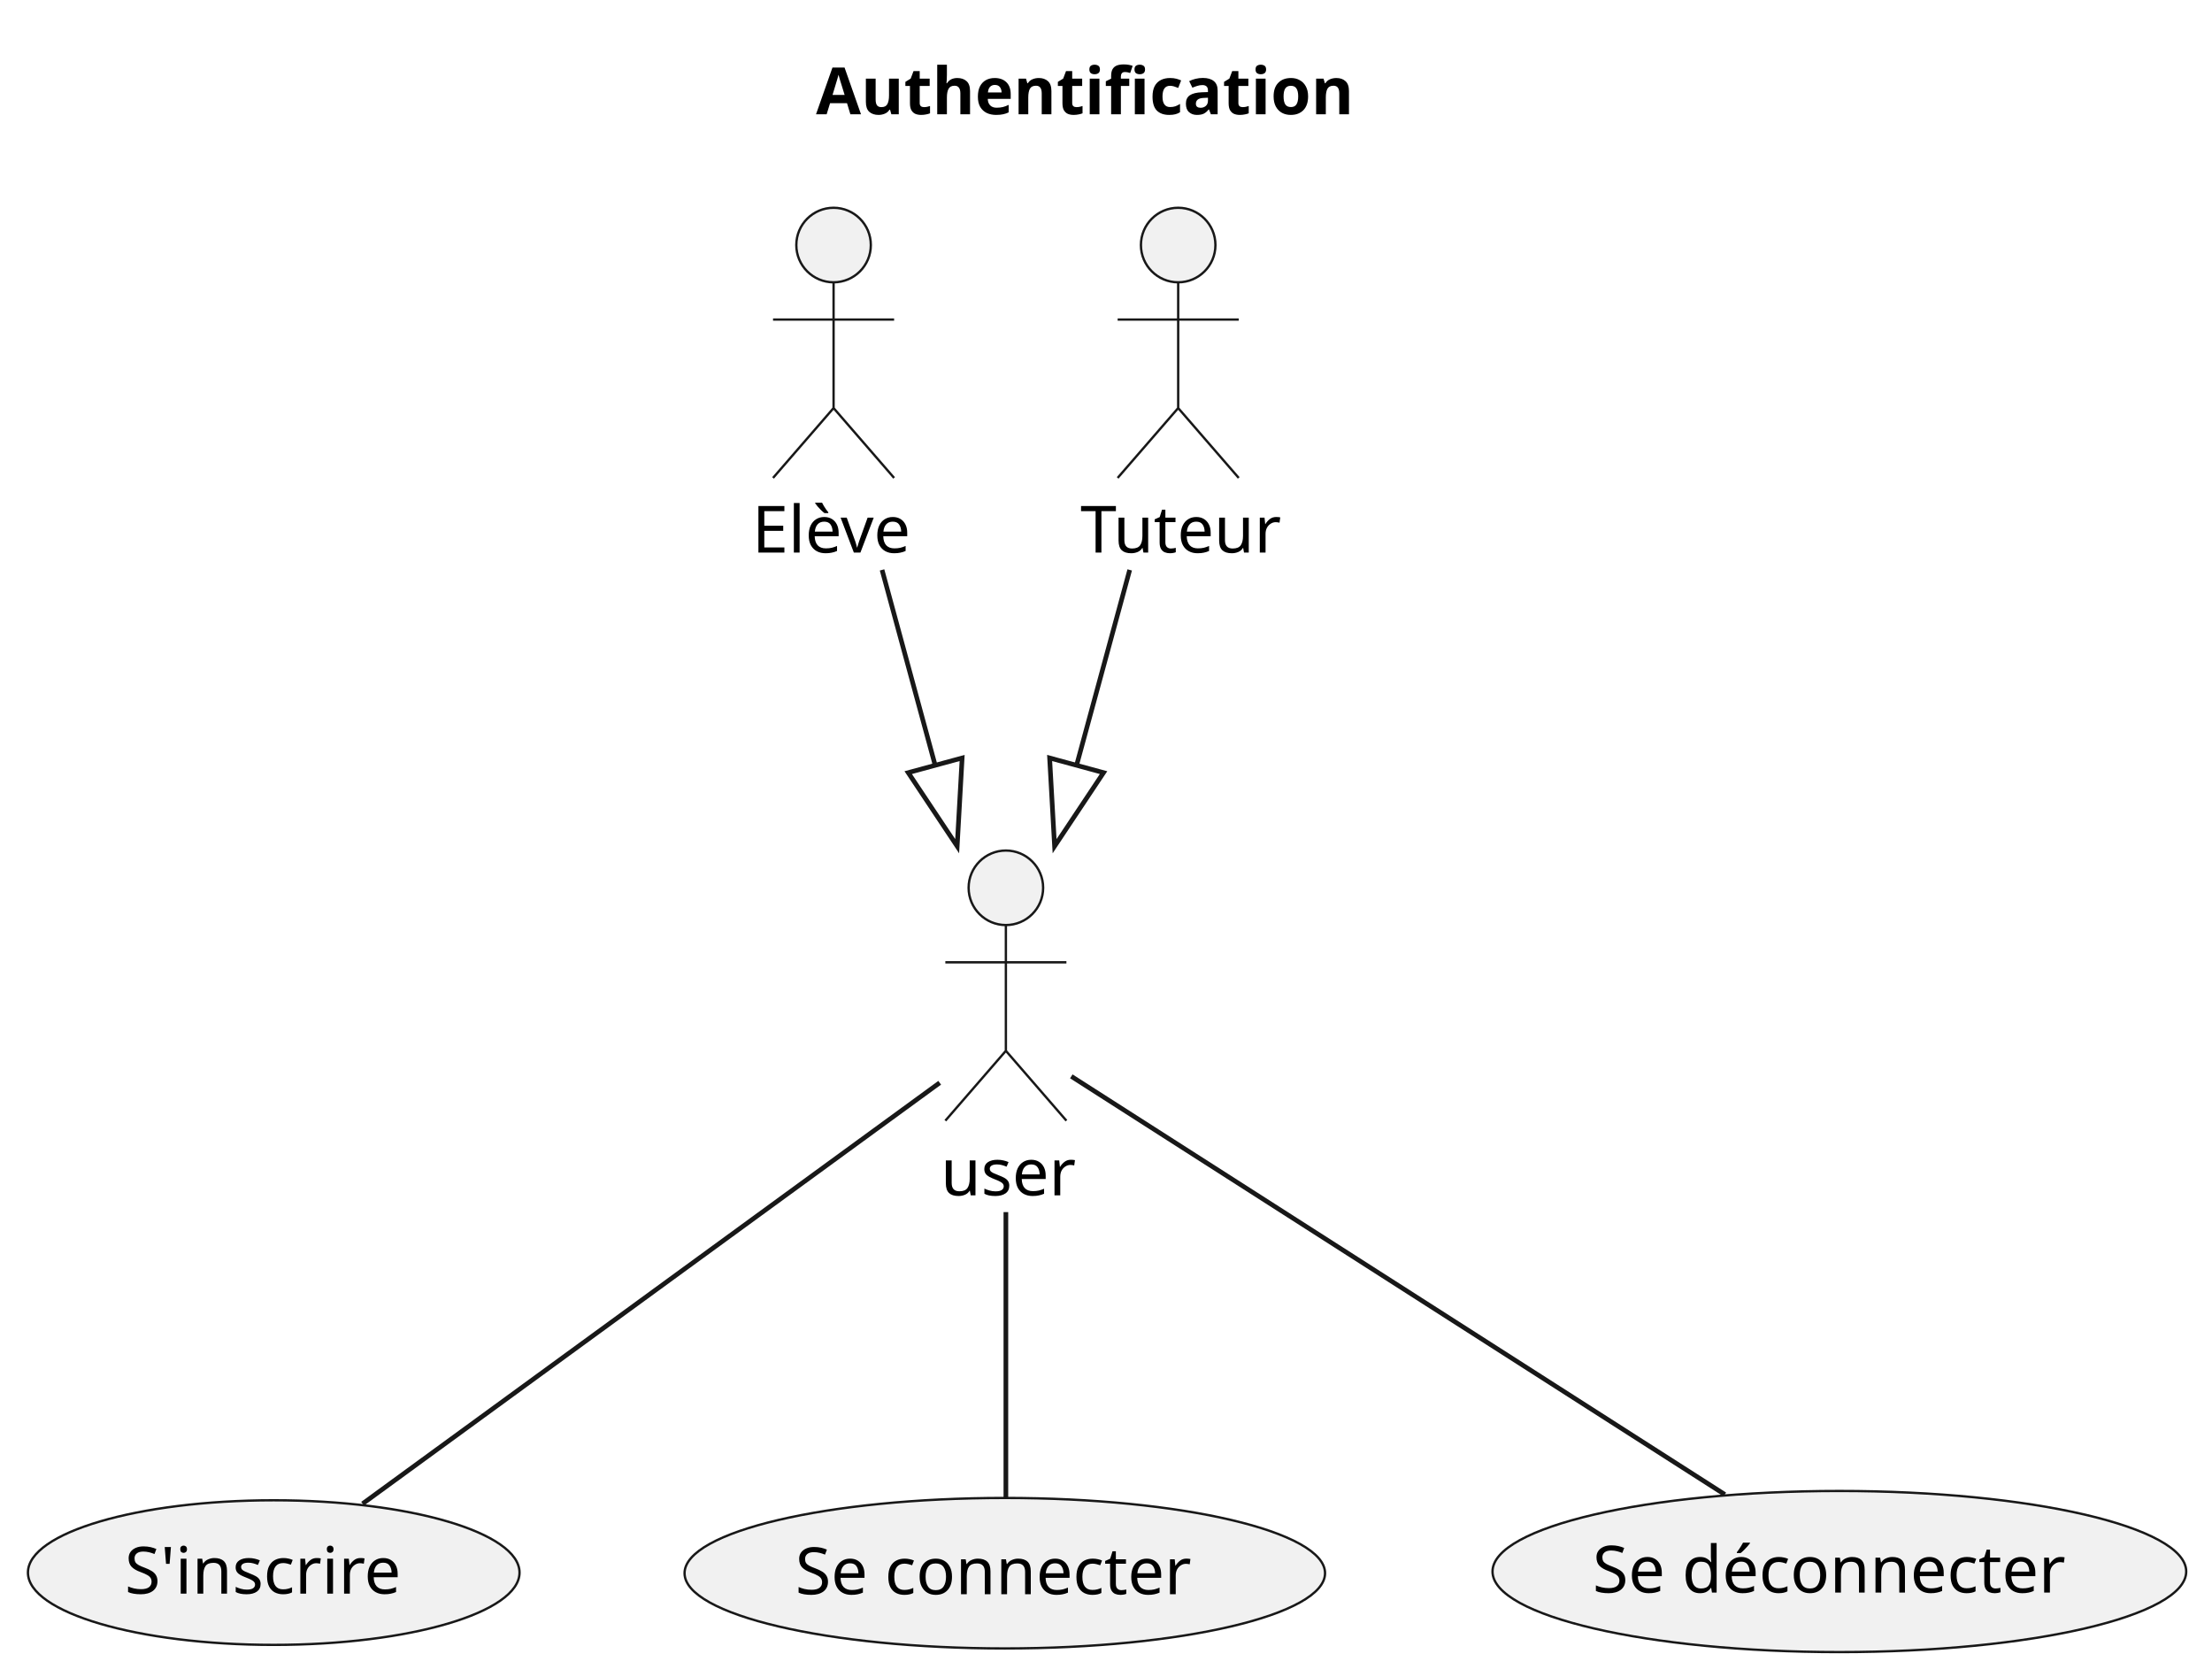
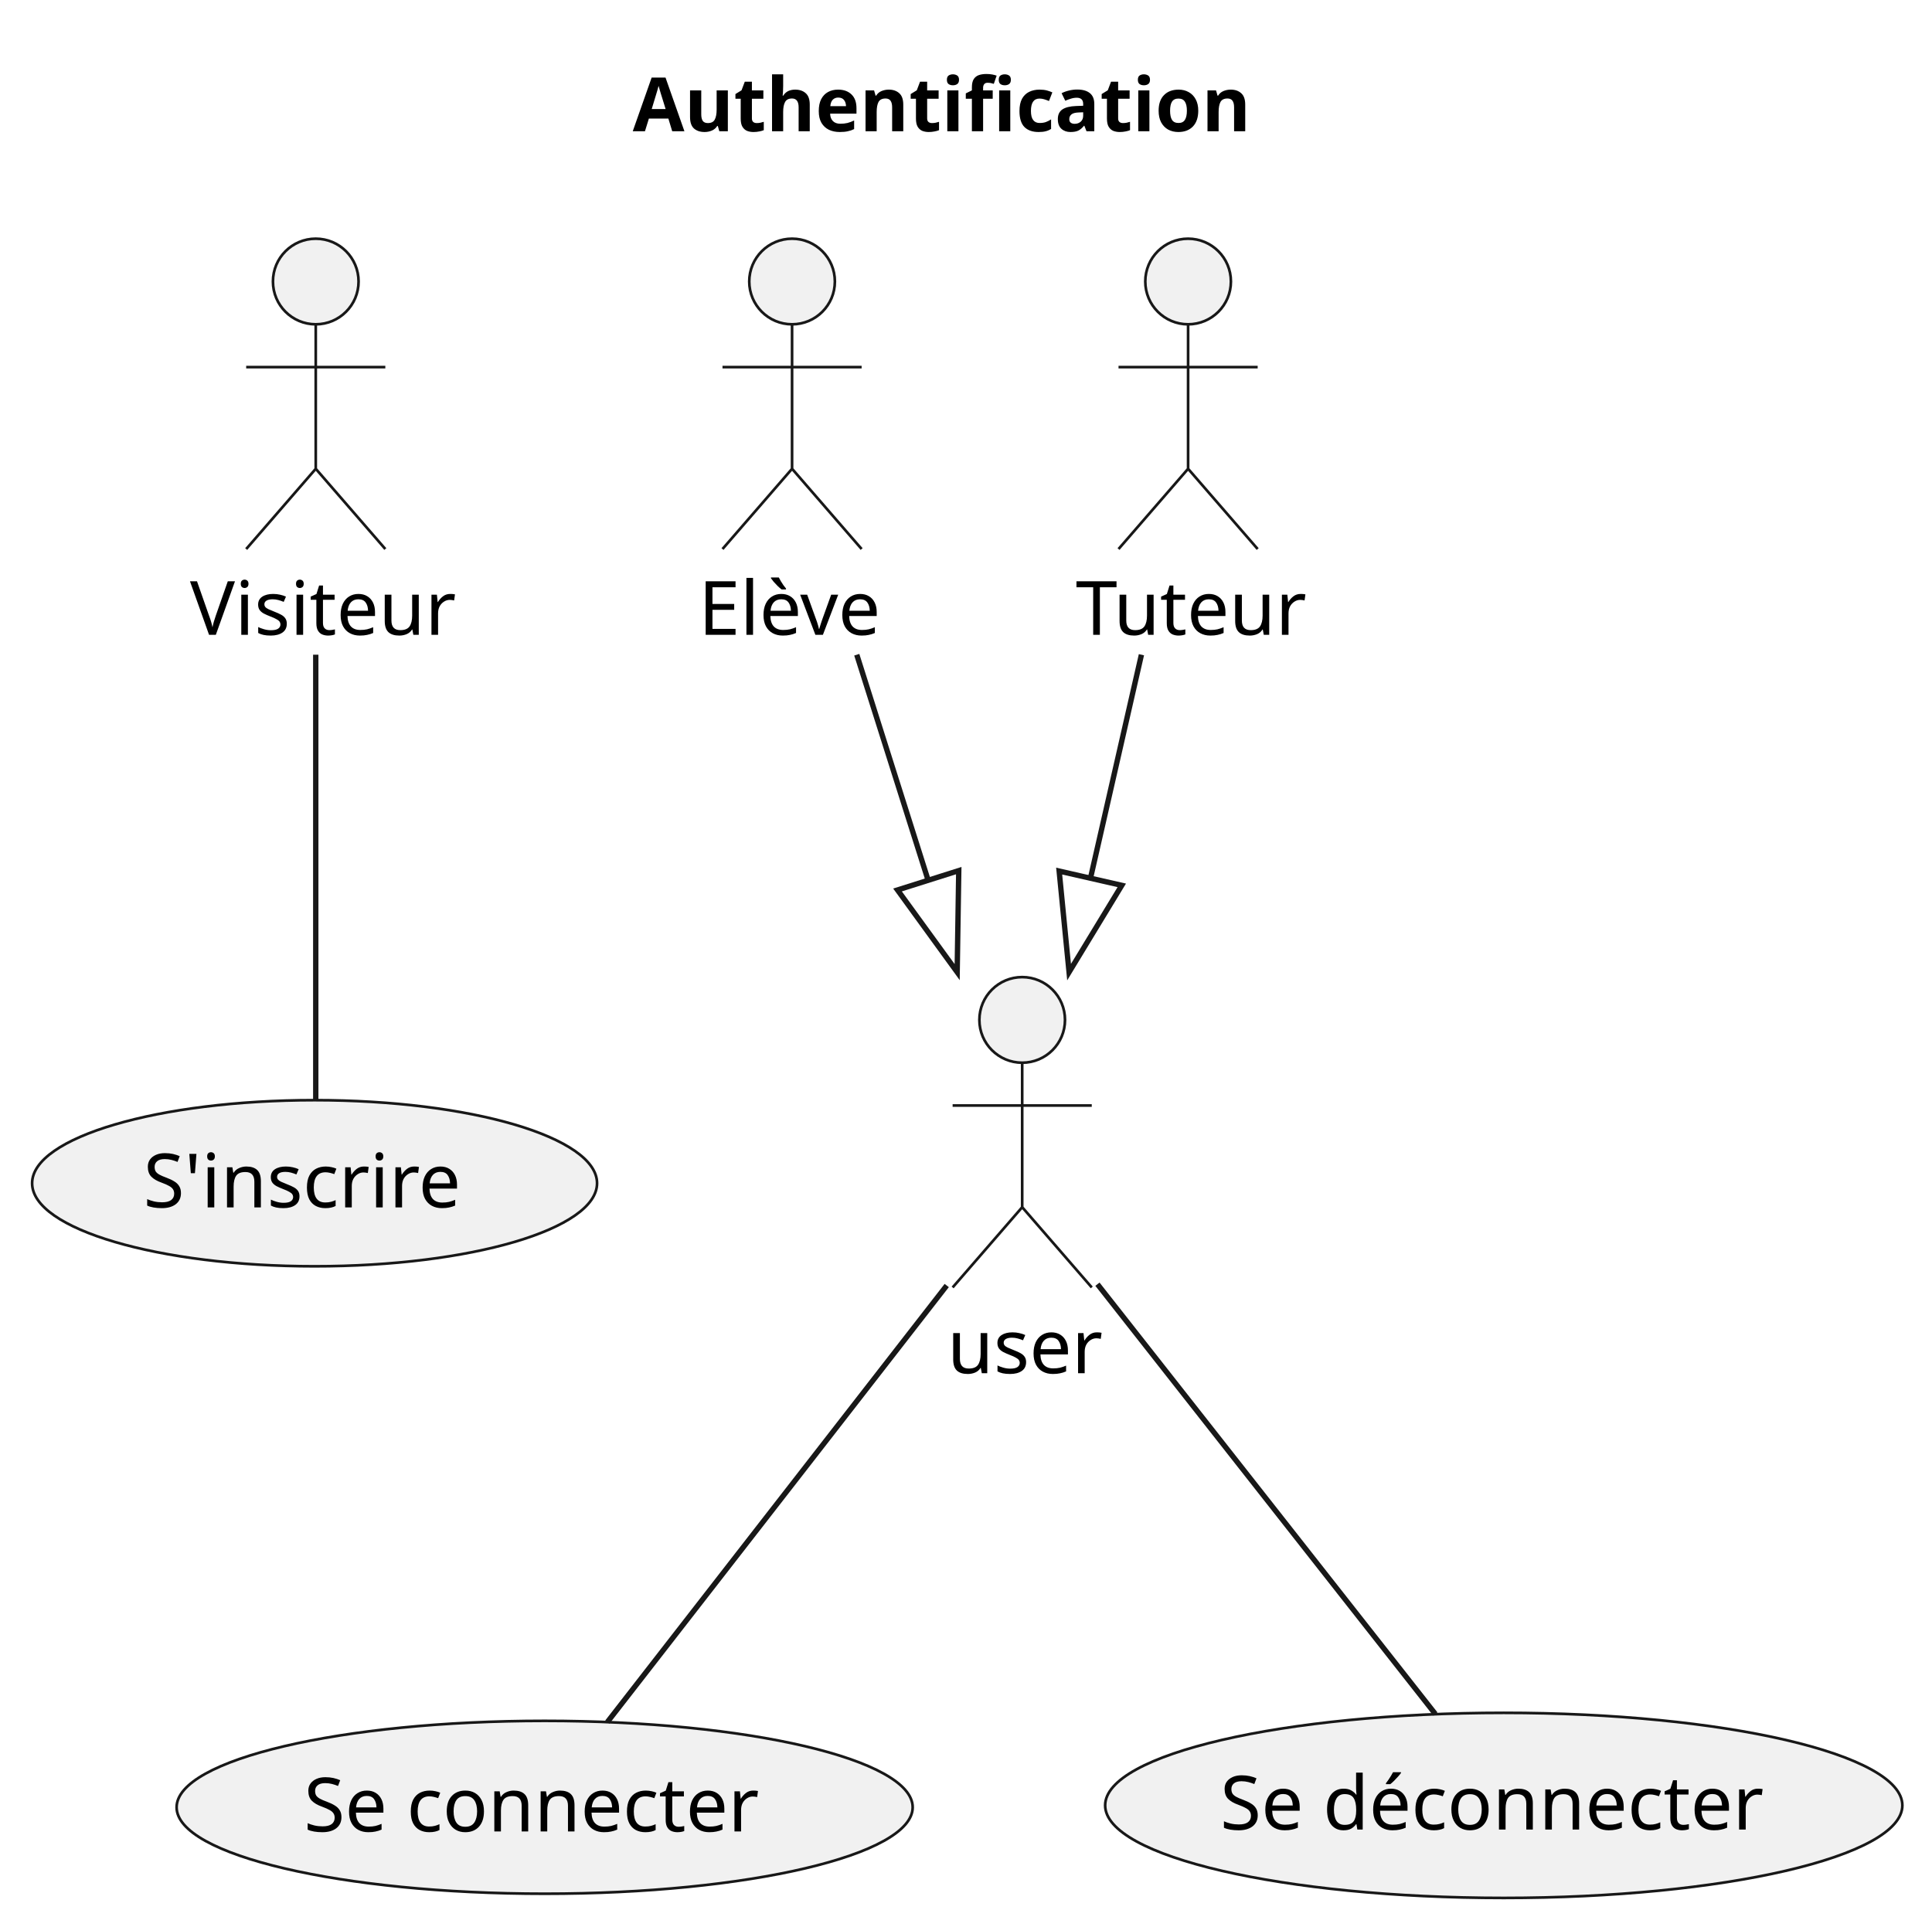
- <svg xmlns="http://www.w3.org/2000/svg" contentStyleType="text/css" height="360px" preserveAspectRatio="none" style="width:475px;height:360px;background:#FFFFFF;" version="1.1" viewBox="0 0 475 360" width="475px" zoomAndPan="magnify">
+ <svg xmlns="http://www.w3.org/2000/svg" contentStyleType="text/css" height="360px" preserveAspectRatio="none" style="width:361px;height:360px;background:#FFFFFF;" version="1.1" viewBox="0 0 361 360" width="361px" zoomAndPan="magnify">
  <defs />
  <g>
-     <text fill="#000000" font-family="sans-serif" font-size="14" font-weight="bold" lengthAdjust="spacing" textLength="111" x="175.231" y="24.533">Authentification</text>
+     <text fill="#000000" font-family="sans-serif" font-size="14" font-weight="bold" lengthAdjust="spacing" textLength="111" x="118.231" y="24.533">Authentification</text>
+     <g id="elem_visitor">
+       <ellipse cx="59" cy="52.609" fill="#F1F1F1" rx="8" ry="8" style="stroke:#181818;stroke-width:0.5;" />
+       <path d="M59,60.609 L59,87.609 M46,68.609 L72,68.609 M59,87.609 L46,102.609 M59,87.609 L72,102.609 " fill="none" style="stroke:#181818;stroke-width:0.5;" />
+       <text fill="#000000" font-family="sans-serif" font-size="14" lengthAdjust="spacing" textLength="47" x="35.5" y="118.643">Visiteur</text>
+     </g>
    <g id="elem_student">
-       <ellipse cx="179" cy="52.609" fill="#F1F1F1" rx="8" ry="8" style="stroke:#181818;stroke-width:0.5;" />
-       <path d="M179,60.609 L179,87.609 M166,68.609 L192,68.609 M179,87.609 L166,102.609 M179,87.609 L192,102.609 " fill="none" style="stroke:#181818;stroke-width:0.5;" />
-       <text fill="#000000" font-family="sans-serif" font-size="14" lengthAdjust="spacing" textLength="35" x="161.5" y="118.643">Elève</text>
+       <ellipse cx="148" cy="52.609" fill="#F1F1F1" rx="8" ry="8" style="stroke:#181818;stroke-width:0.5;" />
+       <path d="M148,60.609 L148,87.609 M135,68.609 L161,68.609 M148,87.609 L135,102.609 M148,87.609 L161,102.609 " fill="none" style="stroke:#181818;stroke-width:0.5;" />
+       <text fill="#000000" font-family="sans-serif" font-size="14" lengthAdjust="spacing" textLength="35" x="130.5" y="118.643">Elève</text>
    </g>
    <g id="elem_tutor">
-       <ellipse cx="253" cy="52.609" fill="#F1F1F1" rx="8" ry="8" style="stroke:#181818;stroke-width:0.5;" />
-       <path d="M253,60.609 L253,87.609 M240,68.609 L266,68.609 M253,87.609 L240,102.609 M253,87.609 L266,102.609 " fill="none" style="stroke:#181818;stroke-width:0.5;" />
-       <text fill="#000000" font-family="sans-serif" font-size="14" lengthAdjust="spacing" textLength="42" x="232" y="118.643">Tuteur</text>
+       <ellipse cx="222" cy="52.609" fill="#F1F1F1" rx="8" ry="8" style="stroke:#181818;stroke-width:0.5;" />
+       <path d="M222,60.609 L222,87.609 M209,68.609 L235,68.609 M222,87.609 L209,102.609 M222,87.609 L235,102.609 " fill="none" style="stroke:#181818;stroke-width:0.5;" />
+       <text fill="#000000" font-family="sans-serif" font-size="14" lengthAdjust="spacing" textLength="42" x="201" y="118.643">Tuteur</text>
    </g>
    <g id="elem_user">
-       <ellipse cx="216" cy="190.609" fill="#F1F1F1" rx="8" ry="8" style="stroke:#181818;stroke-width:0.5;" />
-       <path d="M216,198.609 L216,225.609 M203,206.609 L229,206.609 M216,225.609 L203,240.609 M216,225.609 L229,240.609 " fill="none" style="stroke:#181818;stroke-width:0.5;" />
-       <text fill="#000000" font-family="sans-serif" font-size="14" lengthAdjust="spacing" textLength="28" x="202" y="256.643">user</text>
+       <ellipse cx="191" cy="190.609" fill="#F1F1F1" rx="8" ry="8" style="stroke:#181818;stroke-width:0.5;" />
+       <path d="M191,198.609 L191,225.609 M178,206.609 L204,206.609 M191,225.609 L178,240.609 M191,225.609 L204,240.609 " fill="none" style="stroke:#181818;stroke-width:0.5;" />
+       <text fill="#000000" font-family="sans-serif" font-size="14" lengthAdjust="spacing" textLength="28" x="177" y="256.643">user</text>
    </g>
    <g id="elem_register">
-       <ellipse cx="58.781" cy="337.632" fill="#F1F1F1" rx="52.781" ry="15.523" style="stroke:#181818;stroke-width:0.5;" />
-       <text fill="#000000" font-family="sans-serif" font-size="14" lengthAdjust="spacing" textLength="58" x="26.781" y="342.149">S'inscrire</text>
+       <ellipse cx="58.781" cy="221.132" fill="#F1F1F1" rx="52.781" ry="15.523" style="stroke:#181818;stroke-width:0.5;" />
+       <text fill="#000000" font-family="sans-serif" font-size="14" lengthAdjust="spacing" textLength="58" x="26.781" y="225.649">S'inscrire</text>
    </g>
    <g id="elem_login">
-       <ellipse cx="215.769" cy="337.763" fill="#F1F1F1" rx="68.769" ry="16.154" style="stroke:#181818;stroke-width:0.5;" />
-       <text fill="#000000" font-family="sans-serif" font-size="14" lengthAdjust="spacing" textLength="84" x="170.769" y="342.28">Se connecter</text>
+       <ellipse cx="101.769" cy="337.763" fill="#F1F1F1" rx="68.769" ry="16.154" style="stroke:#181818;stroke-width:0.5;" />
+       <text fill="#000000" font-family="sans-serif" font-size="14" lengthAdjust="spacing" textLength="84" x="56.769" y="342.28">Se connecter</text>
    </g>
    <g id="elem_logout">
-       <ellipse cx="394.981" cy="337.406" fill="#F1F1F1" rx="74.481" ry="17.296" style="stroke:#181818;stroke-width:0.5;" />
-       <text fill="#000000" font-family="sans-serif" font-size="14" lengthAdjust="spacing" textLength="100" x="341.981" y="341.922">Se déconnecter</text>
+       <ellipse cx="280.981" cy="337.406" fill="#F1F1F1" rx="74.481" ry="17.296" style="stroke:#181818;stroke-width:0.5;" />
+       <text fill="#000000" font-family="sans-serif" font-size="14" lengthAdjust="spacing" textLength="100" x="227.981" y="341.922">Se déconnecter</text>
    </g>
    <g id="link_student_user">
-       <path d="M189.41,122.359 C194.45,140.899 195.767,145.74 200.817,164.31 " fill="none" id="student-to-user" style="stroke:#181818;stroke-width:1.0;" />
-       <polygon fill="none" points="205.54,181.679,206.606,162.736,195.027,165.885,205.54,181.679" style="stroke:#181818;stroke-width:1.0;" />
+       <path d="M160.09,122.359 C165.95,140.899 167.555,145.946 173.425,164.516 " fill="none" id="student-to-user" style="stroke:#181818;stroke-width:1.0;" />
+       <polygon fill="none" points="178.85,181.679,179.146,162.708,167.704,166.325,178.85,181.679" style="stroke:#181818;stroke-width:1.0;" />
    </g>
    <g id="link_tutor_user">
-       <path d="M242.59,122.359 C237.55,140.899 236.233,145.74 231.183,164.31 " fill="none" id="tutor-to-user" style="stroke:#181818;stroke-width:1.0;" />
-       <polygon fill="none" points="226.46,181.679,236.973,165.885,225.394,162.736,226.46,181.679" style="stroke:#181818;stroke-width:1.0;" />
+       <path d="M213.28,122.359 C209.06,140.899 207.988,145.559 203.758,164.129 " fill="none" id="tutor-to-user" style="stroke:#181818;stroke-width:1.0;" />
+       <polygon fill="none" points="199.76,181.679,209.608,165.462,197.908,162.796,199.76,181.679" style="stroke:#181818;stroke-width:1.0;" />
    </g>
-     <g id="link_user_register">
-       <path d="M201.79,232.469 C173.41,253.169 109.7,299.629 77.86,322.849 " fill="none" id="user-register" style="stroke:#181818;stroke-width:1.0;" />
+     <g id="link_visitor_register">
+       <path d="M59,122.359 C59,150.009 59,185.839 59,205.539 " fill="none" id="visitor-register" style="stroke:#181818;stroke-width:1.0;" />
    </g>
    <g id="link_user_login">
-       <path d="M216,260.239 C216,281.179 216,305.989 216,321.519 " fill="none" id="user-login" style="stroke:#181818;stroke-width:1.0;" />
+       <path d="M176.9,240.249 C159.35,262.829 129.72,300.939 113.49,321.829 " fill="none" id="user-login" style="stroke:#181818;stroke-width:1.0;" />
    </g>
    <g id="link_user_logout">
-       <path d="M230.05,231.089 C260.38,250.499 332.32,296.519 370.39,320.869 " fill="none" id="user-logout" style="stroke:#181818;stroke-width:1.0;" />
+       <path d="M205.06,239.999 C222.37,262.009 251.5,299.079 268.2,320.329 " fill="none" id="user-logout" style="stroke:#181818;stroke-width:1.0;" />
    </g>
  </g>
</svg>
